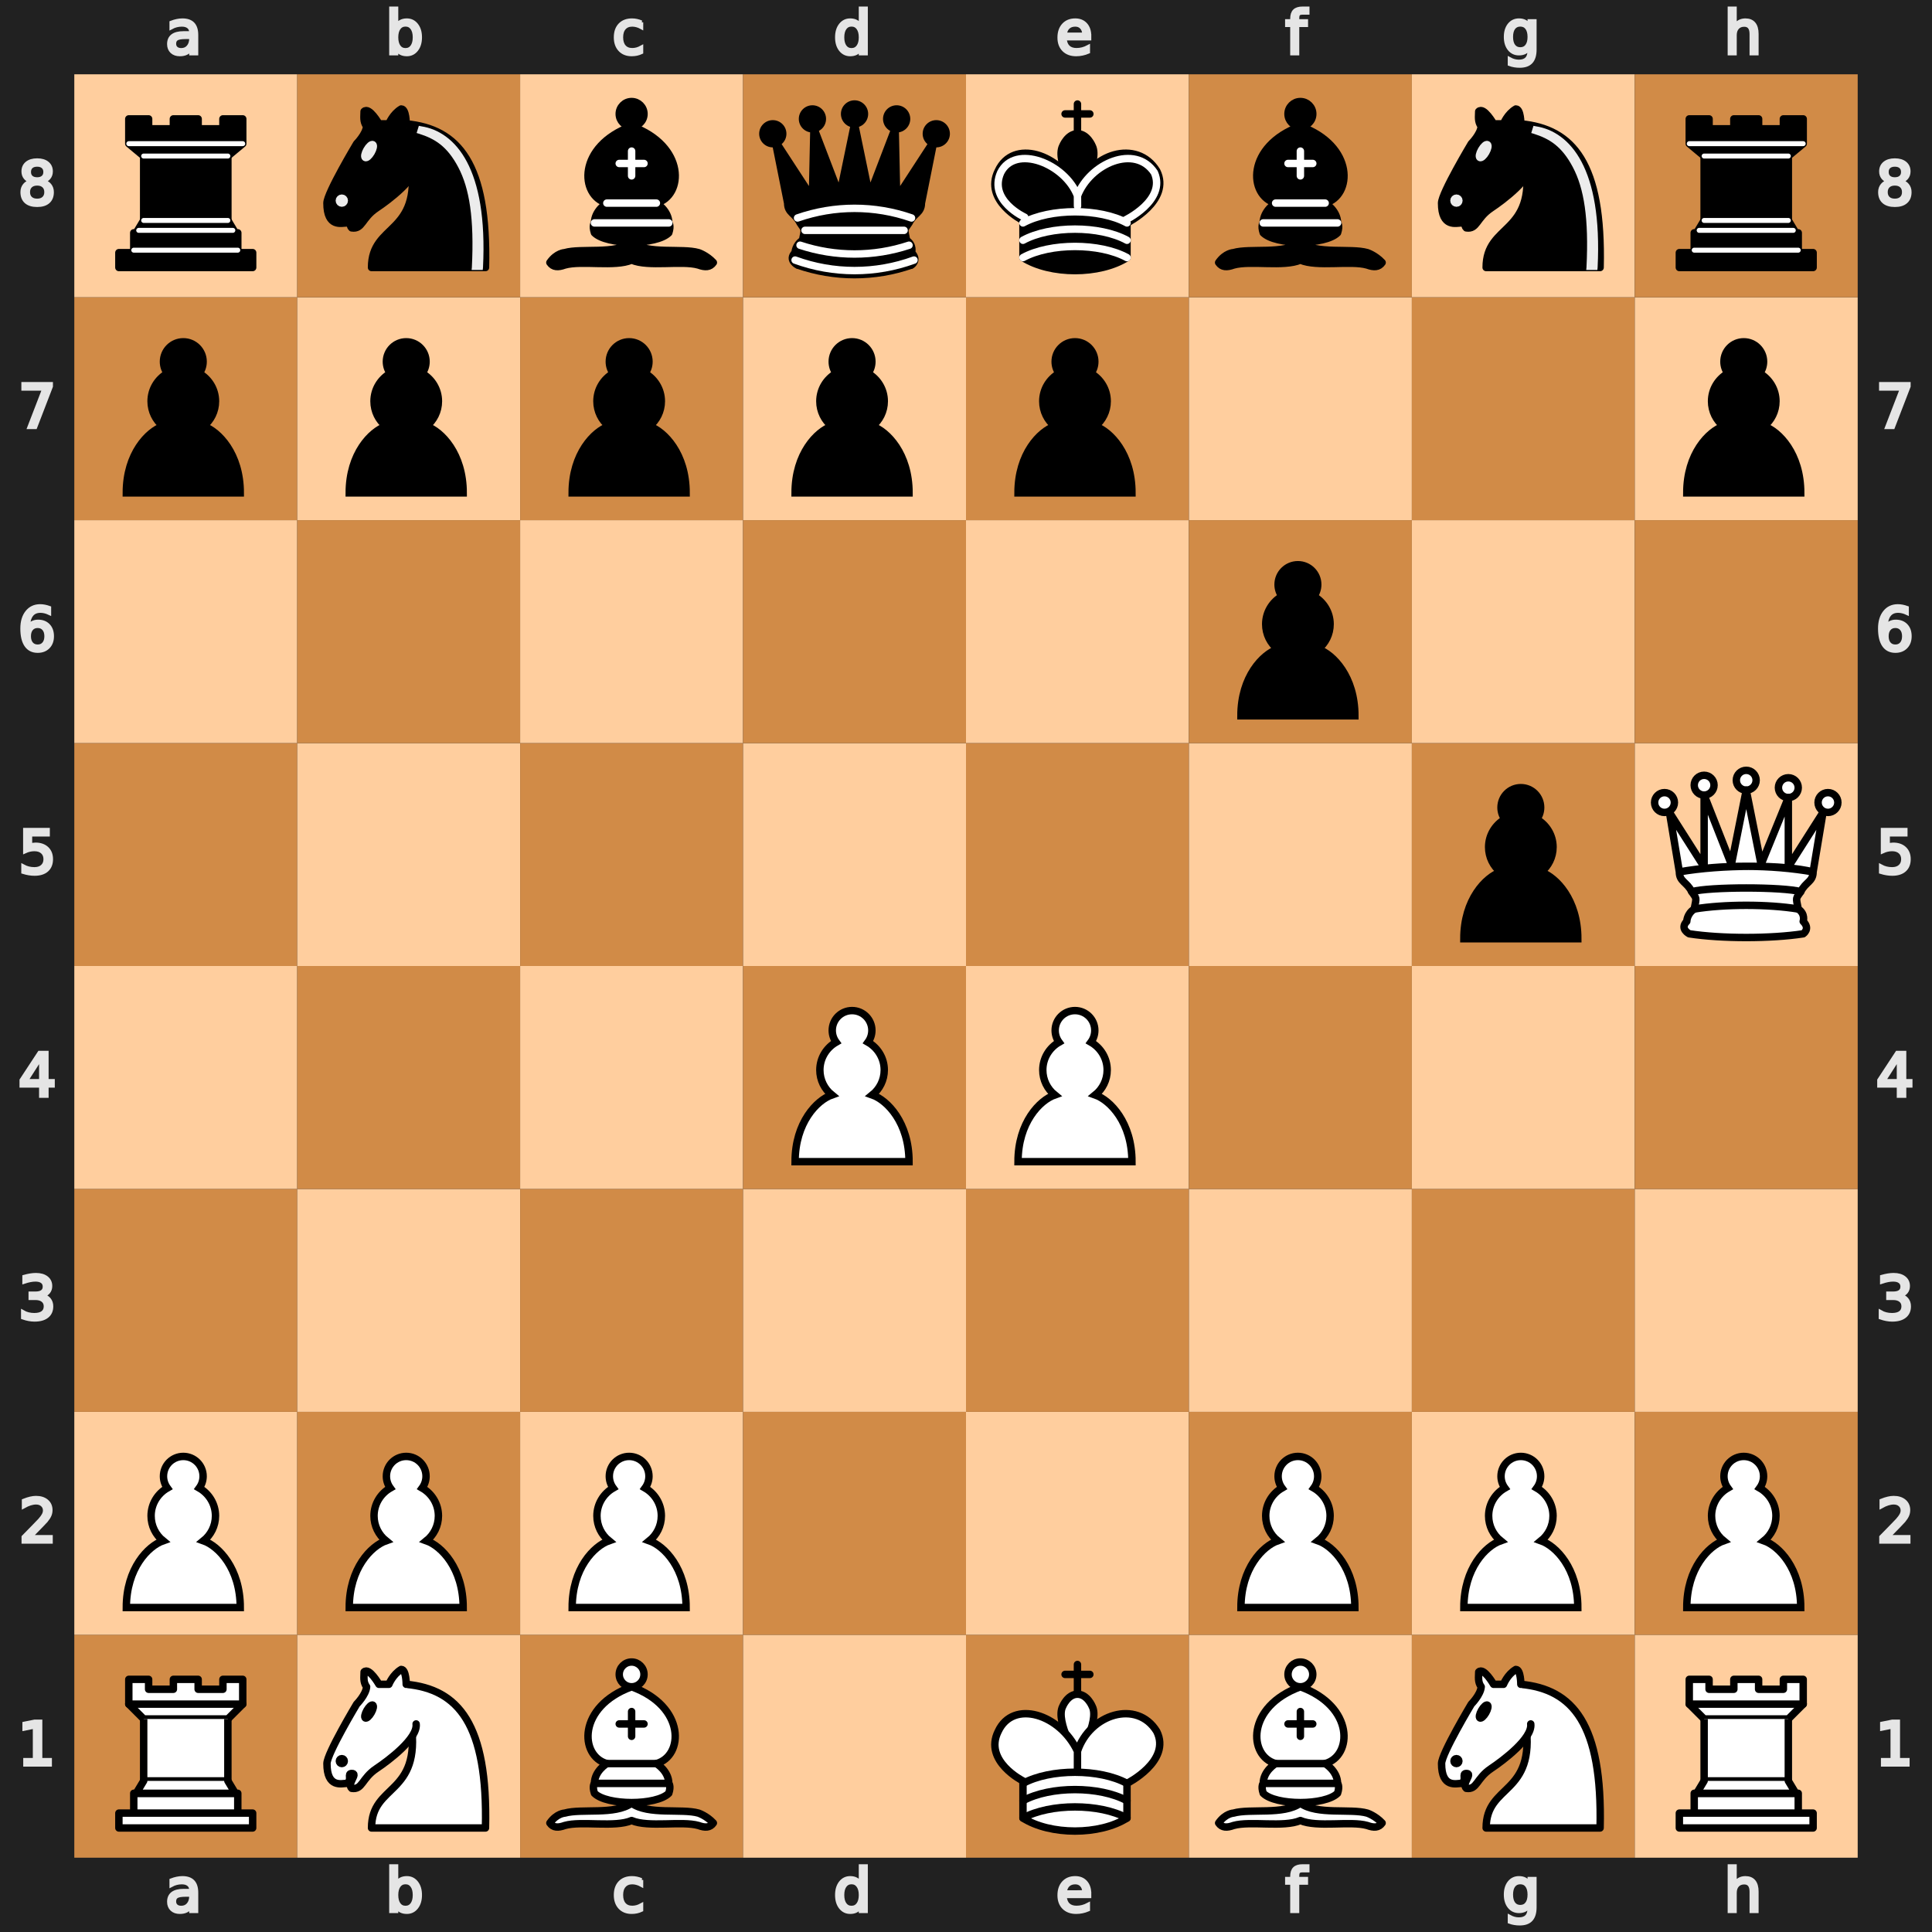
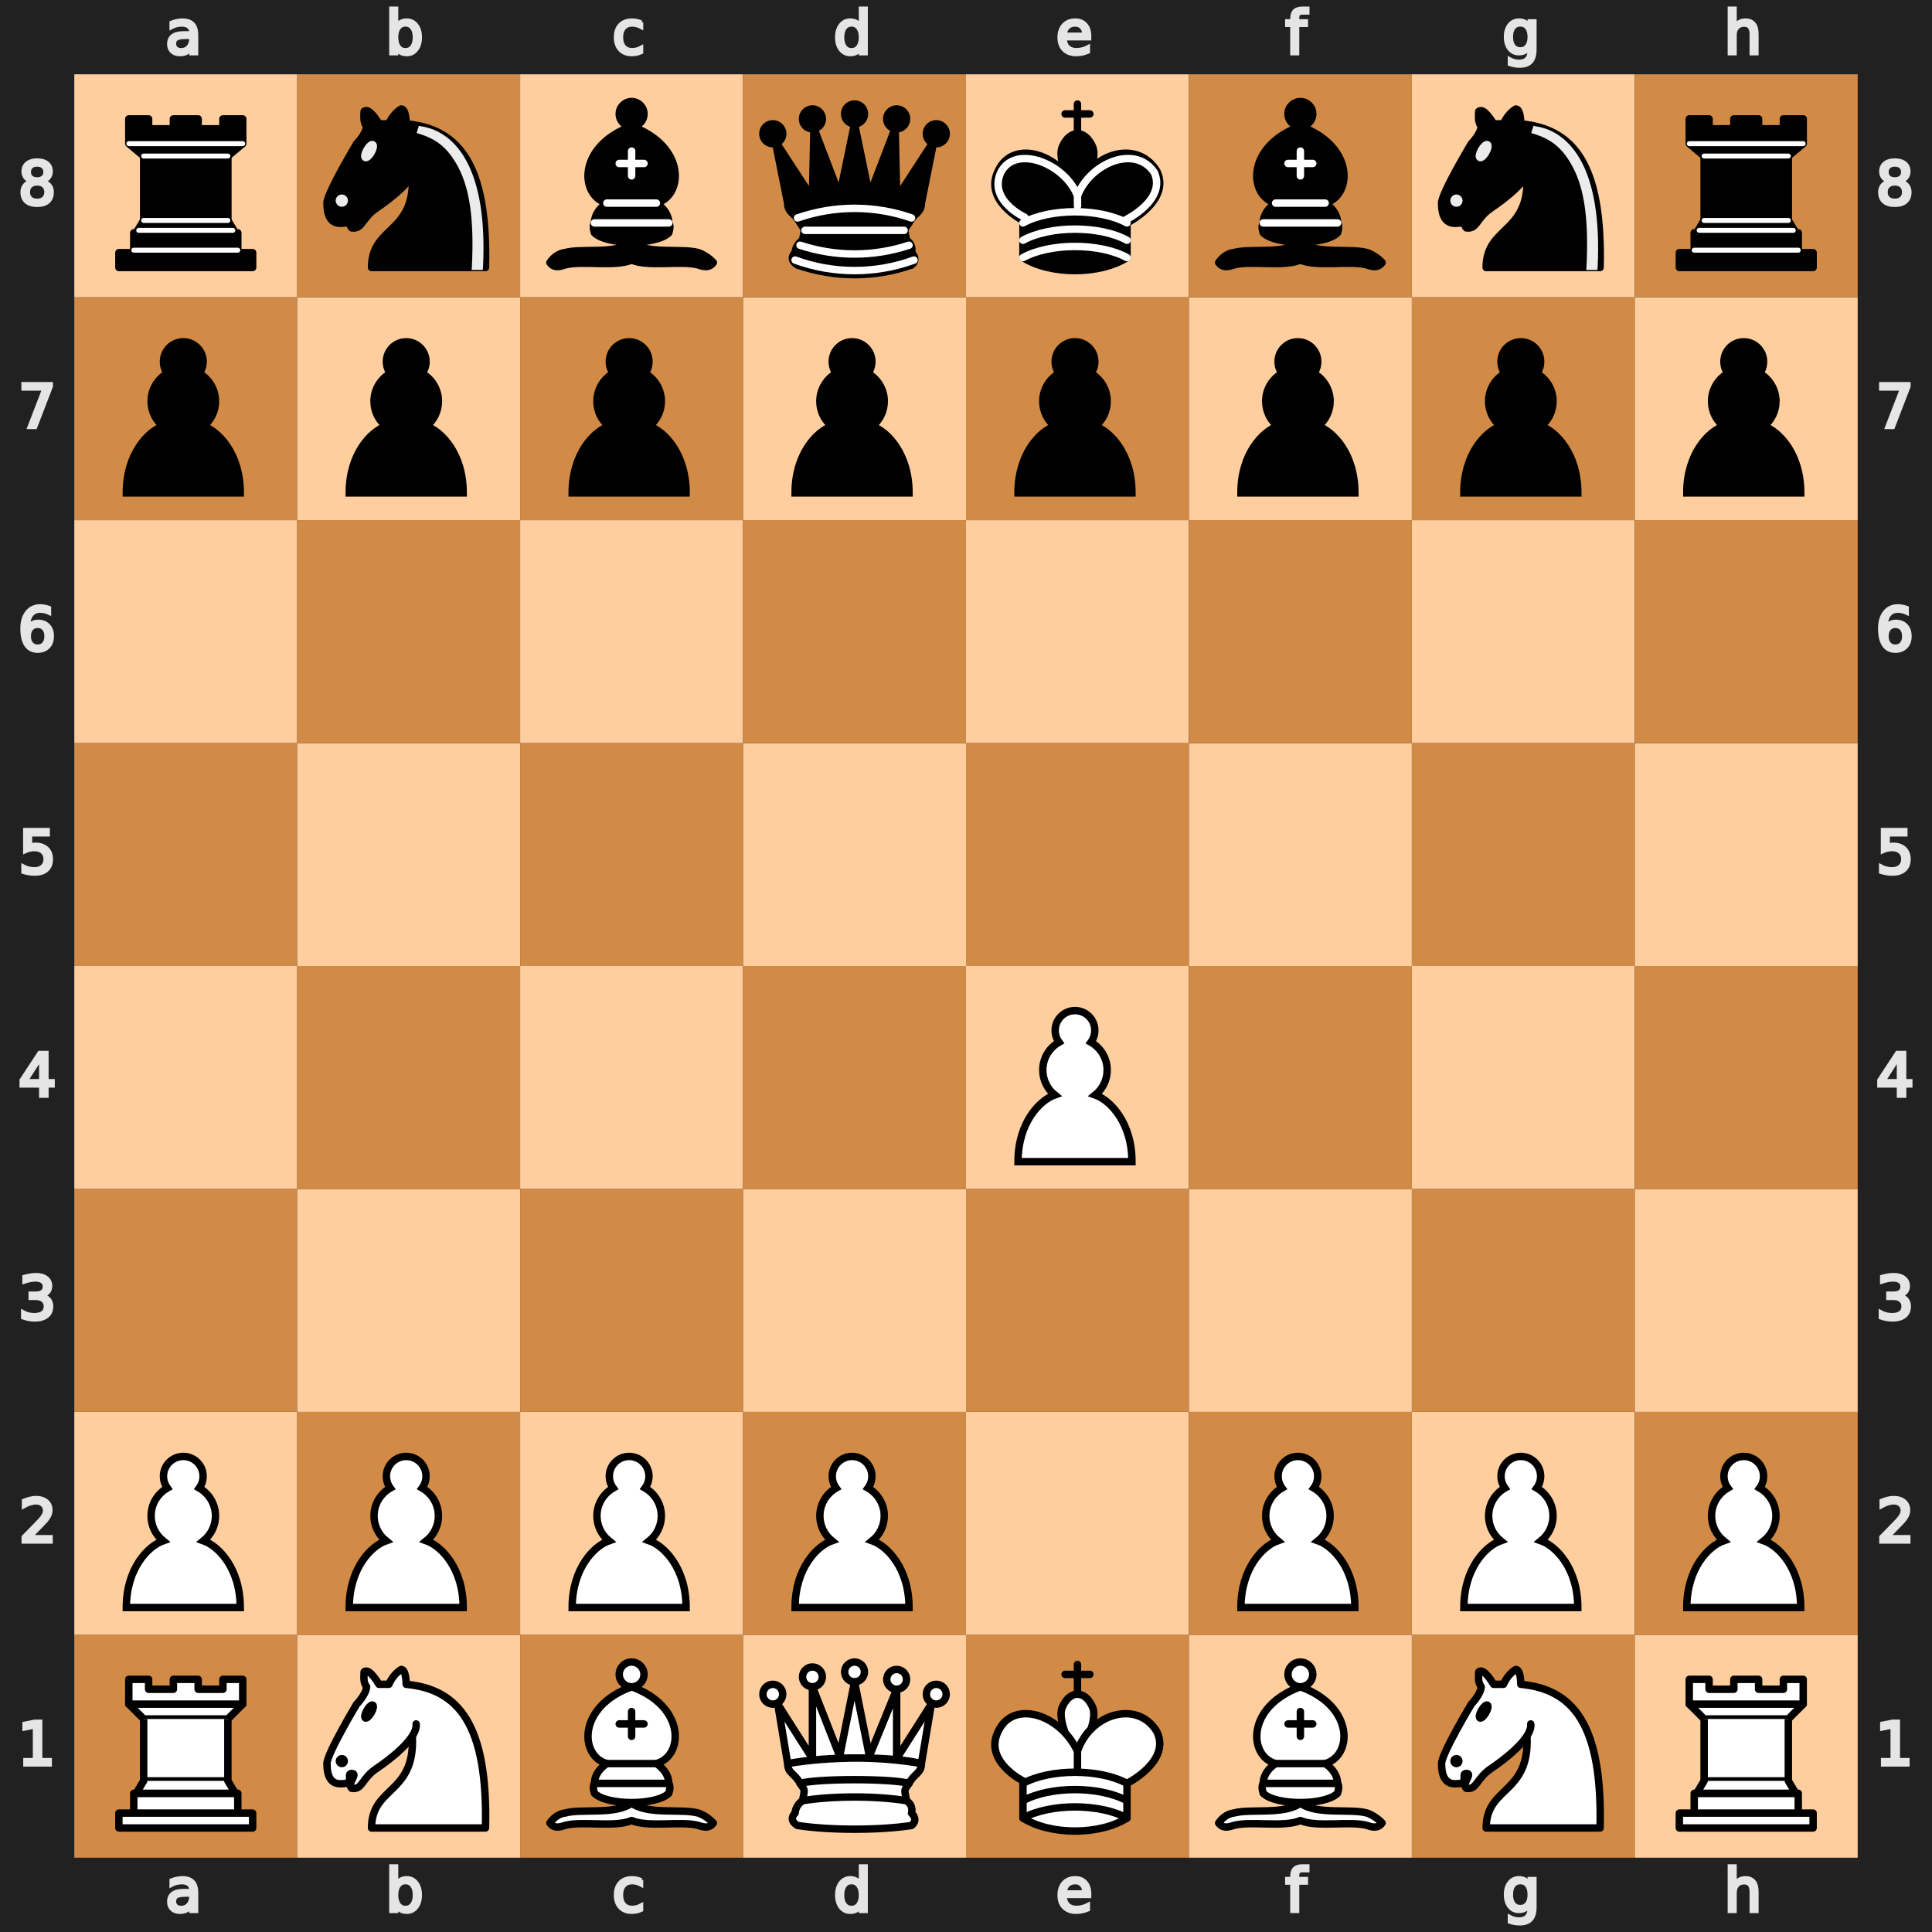
<svg xmlns="http://www.w3.org/2000/svg" xmlns:xlink="http://www.w3.org/1999/xlink" version="1.1" viewBox="0 0 390 390">
  <defs>
    <g class="white pawn" id="white-pawn">
      <path d="M22 9c-2.21 0-4 1.79-4 4 0 .89.29 1.71.78 2.38-1.95 1.12-3.28 3.21-3.28 5.62 0 2.03.94 3.84 2.41 5.03-3 1.06-7.41 5.55-7.41 13.47h23c0-7.92-4.41-12.41-7.41-13.47 1.47-1.19 2.41-3 2.41-5.03 0-2.41-1.33-4.5-3.28-5.62.49-.67.78-1.49.78-2.38 0-2.21-1.79-4-4-4z" fill="#fff" stroke="#000" stroke-linecap="round" stroke-width="1.5" />
    </g>
    <g class="white knight" fill="none" fill-rule="evenodd" id="white-knight" stroke="#000" stroke-linecap="round" stroke-linejoin="round" stroke-width="1.5">
      <path d="M 22,10 C 32.5,11 38.5,18 38,39 L 15,39 C 15,30 25,32.5 23,18" style="fill:#ffffff; stroke:#000000;" />
      <path d="M 24,18 C 24.38,20.91 18.45,25.37 16,27 C 13,29 13.18,31.34 11,31 C 9.958,30.06 12.41,27.96 11,28 C 10,28 11.19,29.23 10,30 C 9,30 5.997,31 6,26 C 6,24 12,14 12,14 C 12,14 13.89,12.1 14,10.5 C 13.27,9.506 13.5,8.5 13.5,7.5 C 14.5,6.5 16.5,10 16.5,10 L 18.5,10 C 18.5,10 19.28,8.008 21,7 C 22,7 22,10 22,10" style="fill:#ffffff; stroke:#000000;" />
      <path d="M 9.5 25.5 A 0.5 0.5 0 1 1 8.5,25.5 A 0.5 0.5 0 1 1 9.5 25.5 z" style="fill:#000000; stroke:#000000;" />
      <path d="M 15 15.5 A 0.5 1.5 0 1 1 14,15.5 A 0.5 1.5 0 1 1 15 15.5 z" style="fill:#000000; stroke:#000000;" transform="matrix(0.866,0.5,-0.5,0.866,9.693,-5.173)" />
    </g>
    <g class="white bishop" fill="none" fill-rule="evenodd" id="white-bishop" stroke="#000" stroke-linecap="round" stroke-linejoin="round" stroke-width="1.5">
      <g fill="#fff" stroke-linecap="butt">
        <path d="M9 36c3.39-.97 10.11.43 13.5-2 3.39 2.43 10.11 1.03 13.5 2 0 0 1.65.54 3 2-.68.97-1.65.99-3 .5-3.39-.97-10.11.46-13.5-1-3.39 1.46-10.11.03-13.5 1-1.354.49-2.323.47-3-.5 1.354-1.94 3-2 3-2zM15 32c2.5 2.5 12.5 2.5 15 0 .5-1.5 0-2 0-2 0-2.5-2.5-4-2.5-4 5.5-1.5 6-11.5-5-15.5-11 4-10.5 14-5 15.5 0 0-2.5 1.5-2.5 4 0 0-.5.5 0 2zM25 8a2.5 2.5 0 1 1-5 0 2.5 2.5 0 1 1 5 0z" />
      </g>
      <path d="M17.5 26h10M15 30h15m-7.5-14.5v5M20 18h5" stroke-linejoin="miter" />
    </g>
    <g class="white rook" fill="#fff" fill-rule="evenodd" id="white-rook" stroke="#000" stroke-linecap="round" stroke-linejoin="round" stroke-width="1.5">
      <path d="M9 39h27v-3H9v3zM12 36v-4h21v4H12zM11 14V9h4v2h5V9h5v2h5V9h4v5" stroke-linecap="butt" />
      <path d="M34 14l-3 3H14l-3-3" />
      <path d="M31 17v12.5H14V17" stroke-linecap="butt" stroke-linejoin="miter" />
      <path d="M31 29.5l1.5 2.5h-20l1.5-2.5" />
      <path d="M11 14h23" fill="none" stroke-linejoin="miter" />
    </g>
    <g class="white queen" fill="#fff" fill-rule="evenodd" id="white-queen" stroke="#000" stroke-linecap="round" stroke-linejoin="round" stroke-width="1.5">
      <path d="M8 12a2 2 0 1 1-4 0 2 2 0 1 1 4 0zM24.5 7.5a2 2 0 1 1-4 0 2 2 0 1 1 4 0zM41 12a2 2 0 1 1-4 0 2 2 0 1 1 4 0zM16 8.5a2 2 0 1 1-4 0 2 2 0 1 1 4 0zM33 9a2 2 0 1 1-4 0 2 2 0 1 1 4 0z" />
      <path d="M9 26c8.5-1.5 21-1.5 27 0l2-12-7 11V11l-5.5 13.5-3-15-3 15-5.5-14V25L7 14l2 12zM9 26c0 2 1.5 2 2.5 4 1 1.5 1 1 .5 3.5-1.5 1-1.5 2.5-1.5 2.5-1.5 1.5.5 2.5.5 2.5 6.5 1 16.5 1 23 0 0 0 1.5-1 0-2.5 0 0 .5-1.5-1-2.5-.5-2.5-.5-2 .5-3.5 1-2 2.5-2 2.5-4-8.5-1.5-18.5-1.5-27 0z" stroke-linecap="butt" />
      <path d="M11.5 30c3.5-1 18.5-1 22 0M12 33.5c6-1 15-1 21 0" fill="none" />
    </g>
    <g class="white king" fill="none" fill-rule="evenodd" id="white-king" stroke="#000" stroke-linecap="round" stroke-linejoin="round" stroke-width="1.5">
      <path d="M22.5 11.63V6M20 8h5" stroke-linejoin="miter" />
      <path d="M22.5 25s4.5-7.5 3-10.5c0 0-1-2.5-3-2.5s-3 2.5-3 2.5c-1.5 3 3 10.5 3 10.5" fill="#fff" stroke-linecap="butt" stroke-linejoin="miter" />
      <path d="M11.5 37c5.5 3.5 15.5 3.5 21 0v-7s9-4.5 6-10.5c-4-6.5-13.5-3.5-16 4V27v-3.5c-3.5-7.5-13-10.5-16-4-3 6 5 10 5 10V37z" fill="#fff" />
      <path d="M11.5 30c5.5-3 15.5-3 21 0m-21 3.5c5.5-3 15.5-3 21 0m-21 3.5c5.5-3 15.5-3 21 0" />
    </g>
    <g class="black pawn" id="black-pawn">
      <path d="M22 9c-2.21 0-4 1.79-4 4 0 .89.29 1.71.78 2.38-1.95 1.12-3.28 3.21-3.28 5.62 0 2.03.94 3.84 2.41 5.03-3 1.06-7.41 5.55-7.41 13.47h23c0-7.92-4.41-12.41-7.41-13.47 1.47-1.19 2.41-3 2.41-5.03 0-2.41-1.33-4.5-3.28-5.62.49-.67.78-1.49.78-2.38 0-2.21-1.79-4-4-4z" stroke="#000" stroke-linecap="round" stroke-width="1.5" />
    </g>
    <g class="black knight" fill="none" fill-rule="evenodd" id="black-knight" stroke="#000" stroke-linecap="round" stroke-linejoin="round" stroke-width="1.5">
      <path d="M 22,10 C 32.5,11 38.5,18 38,39 L 15,39 C 15,30 25,32.5 23,18" style="fill:#000000; stroke:#000000;" />
      <path d="M 24,18 C 24.38,20.91 18.45,25.37 16,27 C 13,29 13.18,31.34 11,31 C 9.958,30.06 12.41,27.96 11,28 C 10,28 11.19,29.23 10,30 C 9,30 5.997,31 6,26 C 6,24 12,14 12,14 C 12,14 13.89,12.1 14,10.5 C 13.27,9.506 13.5,8.5 13.5,7.5 C 14.5,6.5 16.5,10 16.5,10 L 18.5,10 C 18.5,10 19.28,8.008 21,7 C 22,7 22,10 22,10" style="fill:#000000; stroke:#000000;" />
      <path d="M 9.5 25.5 A 0.5 0.5 0 1 1 8.5,25.5 A 0.5 0.5 0 1 1 9.5 25.5 z" style="fill:#ececec; stroke:#ececec;" />
      <path d="M 15 15.5 A 0.5 1.5 0 1 1 14,15.5 A 0.5 1.5 0 1 1 15 15.5 z" style="fill:#ececec; stroke:#ececec;" transform="matrix(0.866,0.5,-0.5,0.866,9.693,-5.173)" />
      <path d="M 24.55,10.4 L 24.1,11.85 L 24.6,12 C 27.75,13 30.25,14.49 32.5,18.75 C 34.75,23.01 35.75,29.06 35.25,39 L 35.2,39.5 L 37.45,39.5 L 37.5,39 C 38,28.94 36.62,22.15 34.25,17.66 C 31.88,13.17 28.46,11.02 25.06,10.5 L 24.55,10.4 z " style="fill:#ececec; stroke:none;" />
    </g>
    <g class="black bishop" fill="none" fill-rule="evenodd" id="black-bishop" stroke="#000" stroke-linecap="round" stroke-linejoin="round" stroke-width="1.5">
      <path d="M9 36c3.39-.97 10.11.43 13.5-2 3.39 2.43 10.11 1.03 13.5 2 0 0 1.65.54 3 2-.68.97-1.65.99-3 .5-3.39-.97-10.11.46-13.5-1-3.39 1.46-10.11.03-13.5 1-1.354.49-2.323.47-3-.5 1.354-1.94 3-2 3-2zm6-4c2.5 2.5 12.5 2.5 15 0 .5-1.5 0-2 0-2 0-2.5-2.5-4-2.5-4 5.5-1.5 6-11.5-5-15.5-11 4-10.5 14-5 15.5 0 0-2.5 1.5-2.5 4 0 0-.5.5 0 2zM25 8a2.5 2.5 0 1 1-5 0 2.5 2.5 0 1 1 5 0z" fill="#000" stroke-linecap="butt" />
      <path d="M17.5 26h10M15 30h15m-7.5-14.5v5M20 18h5" stroke="#fff" stroke-linejoin="miter" />
    </g>
    <g class="black rook" fill="#000" fill-rule="evenodd" id="black-rook" stroke="#000" stroke-linecap="round" stroke-linejoin="round" stroke-width="1.5">
      <path d="M9 39h27v-3H9v3zM12.5 32l1.5-2.5h17l1.5 2.5h-20zM12 36v-4h21v4H12z" stroke-linecap="butt" />
      <path d="M14 29.5v-13h17v13H14z" stroke-linecap="butt" stroke-linejoin="miter" />
      <path d="M14 16.5L11 14h23l-3 2.5H14zM11 14V9h4v2h5V9h5v2h5V9h4v5H11z" stroke-linecap="butt" />
      <path d="M12 35.5h21M13 31.5h19M14 29.5h17M14 16.5h17M11 14h23" fill="none" stroke="#fff" stroke-linejoin="miter" stroke-width="1" />
    </g>
    <g class="black queen" fill="#000" fill-rule="evenodd" id="black-queen" stroke="#000" stroke-linecap="round" stroke-linejoin="round" stroke-width="1.5">
      <g fill="#000" stroke="none">
        <circle cx="6" cy="12" r="2.75" />
        <circle cx="14" cy="9" r="2.75" />
        <circle cx="22.5" cy="8" r="2.75" />
        <circle cx="31" cy="9" r="2.75" />
        <circle cx="39" cy="12" r="2.75" />
      </g>
      <path d="M9 26c8.5-1.5 21-1.5 27 0l2.5-12.5L31 25l-.3-14.1-5.2 13.6-3-14.5-3 14.5-5.2-13.6L14 25 6.5 13.5 9 26zM9 26c0 2 1.5 2 2.5 4 1 1.5 1 1 .5 3.5-1.5 1-1.5 2.5-1.5 2.5-1.5 1.5.5 2.5.5 2.5 6.5 1 16.5 1 23 0 0 0 1.5-1 0-2.5 0 0 .5-1.5-1-2.5-.5-2.5-.5-2 .5-3.5 1-2 2.5-2 2.5-4-8.5-1.5-18.5-1.5-27 0z" stroke-linecap="butt" />
      <path d="M11 38.5a35 35 1 0 0 23 0" fill="none" stroke-linecap="butt" />
      <path d="M11 29a35 35 1 0 1 23 0M12.5 31.5h20M11.5 34.5a35 35 1 0 0 22 0M10.5 37.5a35 35 1 0 0 24 0" fill="none" stroke="#fff" />
    </g>
    <g class="black king" fill="none" fill-rule="evenodd" id="black-king" stroke="#000" stroke-linecap="round" stroke-linejoin="round" stroke-width="1.5">
      <path d="M22.5 11.63V6" stroke-linejoin="miter" />
      <path d="M22.5 25s4.5-7.5 3-10.5c0 0-1-2.5-3-2.5s-3 2.5-3 2.5c-1.5 3 3 10.5 3 10.5" fill="#000" stroke-linecap="butt" stroke-linejoin="miter" />
      <path d="M11.5 37c5.5 3.5 15.5 3.5 21 0v-7s9-4.5 6-10.5c-4-6.5-13.5-3.5-16 4V27v-3.5c-3.5-7.5-13-10.5-16-4-3 6 5 10 5 10V37z" fill="#000" />
      <path d="M20 8h5" stroke-linejoin="miter" />
      <path d="M32 29.5s8.5-4 6.03-9.65C34.15 14 25 18 22.5 24.5l.01 2.1-.01-2.1C20 18 9.906 14 6.997 19.85c-2.497 5.65 4.853 9 4.853 9M11.5 30c5.5-3 15.5-3 21 0m-21 3.5c5.5-3 15.5-3 21 0m-21 3.5c5.5-3 15.5-3 21 0" stroke="#fff" />
    </g>
  </defs>
  <rect fill="#212121" height="390" width="390" x="0" y="0" />
  <rect class="square dark a1" fill="#d18b47" height="45" stroke="none" width="45" x="15" y="330" />
  <use transform="translate(15, 330)" xlink:href="#white-rook" />
  <rect class="square light b1" fill="#ffce9e" height="45" stroke="none" width="45" x="60" y="330" />
  <use transform="translate(60, 330)" xlink:href="#white-knight" />
  <rect class="square dark c1" fill="#d18b47" height="45" stroke="none" width="45" x="105" y="330" />
  <use transform="translate(105, 330)" xlink:href="#white-bishop" />
  <rect class="square light d1" fill="#ffce9e" height="45" stroke="none" width="45" x="150" y="330" />
+   <use transform="translate(150, 330)" xlink:href="#white-queen" />
  <rect class="square dark e1" fill="#d18b47" height="45" stroke="none" width="45" x="195" y="330" />
  <use transform="translate(195, 330)" xlink:href="#white-king" />
  <rect class="square light f1" fill="#ffce9e" height="45" stroke="none" width="45" x="240" y="330" />
  <use transform="translate(240, 330)" xlink:href="#white-bishop" />
  <rect class="square dark g1" fill="#d18b47" height="45" stroke="none" width="45" x="285" y="330" />
  <use transform="translate(285, 330)" xlink:href="#white-knight" />
  <rect class="square light h1" fill="#ffce9e" height="45" stroke="none" width="45" x="330" y="330" />
  <use transform="translate(330, 330)" xlink:href="#white-rook" />
  <rect class="square light a2" fill="#ffce9e" height="45" stroke="none" width="45" x="15" y="285" />
  <use transform="translate(15, 285)" xlink:href="#white-pawn" />
  <rect class="square dark b2" fill="#d18b47" height="45" stroke="none" width="45" x="60" y="285" />
  <use transform="translate(60, 285)" xlink:href="#white-pawn" />
  <rect class="square light c2" fill="#ffce9e" height="45" stroke="none" width="45" x="105" y="285" />
  <use transform="translate(105, 285)" xlink:href="#white-pawn" />
  <rect class="square dark d2" fill="#d18b47" height="45" stroke="none" width="45" x="150" y="285" />
+   <use transform="translate(150, 285)" xlink:href="#white-pawn" />
  <rect class="square light e2" fill="#ffce9e" height="45" stroke="none" width="45" x="195" y="285" />
  <rect class="square dark f2" fill="#d18b47" height="45" stroke="none" width="45" x="240" y="285" />
  <use transform="translate(240, 285)" xlink:href="#white-pawn" />
  <rect class="square light g2" fill="#ffce9e" height="45" stroke="none" width="45" x="285" y="285" />
  <use transform="translate(285, 285)" xlink:href="#white-pawn" />
  <rect class="square dark h2" fill="#d18b47" height="45" stroke="none" width="45" x="330" y="285" />
  <use transform="translate(330, 285)" xlink:href="#white-pawn" />
  <rect class="square dark a3" fill="#d18b47" height="45" stroke="none" width="45" x="15" y="240" />
  <rect class="square light b3" fill="#ffce9e" height="45" stroke="none" width="45" x="60" y="240" />
  <rect class="square dark c3" fill="#d18b47" height="45" stroke="none" width="45" x="105" y="240" />
  <rect class="square light d3" fill="#ffce9e" height="45" stroke="none" width="45" x="150" y="240" />
  <rect class="square dark e3" fill="#d18b47" height="45" stroke="none" width="45" x="195" y="240" />
  <rect class="square light f3" fill="#ffce9e" height="45" stroke="none" width="45" x="240" y="240" />
  <rect class="square dark g3" fill="#d18b47" height="45" stroke="none" width="45" x="285" y="240" />
  <rect class="square light h3" fill="#ffce9e" height="45" stroke="none" width="45" x="330" y="240" />
  <rect class="square light a4" fill="#ffce9e" height="45" stroke="none" width="45" x="15" y="195" />
  <rect class="square dark b4" fill="#d18b47" height="45" stroke="none" width="45" x="60" y="195" />
  <rect class="square light c4" fill="#ffce9e" height="45" stroke="none" width="45" x="105" y="195" />
  <rect class="square dark d4" fill="#d18b47" height="45" stroke="none" width="45" x="150" y="195" />
-   <use transform="translate(150, 195)" xlink:href="#white-pawn" />
  <rect class="square light e4" fill="#ffce9e" height="45" stroke="none" width="45" x="195" y="195" />
  <use transform="translate(195, 195)" xlink:href="#white-pawn" />
  <rect class="square dark f4" fill="#d18b47" height="45" stroke="none" width="45" x="240" y="195" />
  <rect class="square light g4" fill="#ffce9e" height="45" stroke="none" width="45" x="285" y="195" />
  <rect class="square dark h4" fill="#d18b47" height="45" stroke="none" width="45" x="330" y="195" />
  <rect class="square dark a5" fill="#d18b47" height="45" stroke="none" width="45" x="15" y="150" />
  <rect class="square light b5" fill="#ffce9e" height="45" stroke="none" width="45" x="60" y="150" />
  <rect class="square dark c5" fill="#d18b47" height="45" stroke="none" width="45" x="105" y="150" />
  <rect class="square light d5" fill="#ffce9e" height="45" stroke="none" width="45" x="150" y="150" />
  <rect class="square dark e5" fill="#d18b47" height="45" stroke="none" width="45" x="195" y="150" />
  <rect class="square light f5" fill="#ffce9e" height="45" stroke="none" width="45" x="240" y="150" />
  <rect class="square dark g5" fill="#d18b47" height="45" stroke="none" width="45" x="285" y="150" />
-   <use transform="translate(285, 150)" xlink:href="#black-pawn" />
  <rect class="square light h5" fill="#ffce9e" height="45" stroke="none" width="45" x="330" y="150" />
-   <use transform="translate(330, 150)" xlink:href="#white-queen" />
  <rect class="square light a6" fill="#ffce9e" height="45" stroke="none" width="45" x="15" y="105" />
  <rect class="square dark b6" fill="#d18b47" height="45" stroke="none" width="45" x="60" y="105" />
  <rect class="square light c6" fill="#ffce9e" height="45" stroke="none" width="45" x="105" y="105" />
  <rect class="square dark d6" fill="#d18b47" height="45" stroke="none" width="45" x="150" y="105" />
  <rect class="square light e6" fill="#ffce9e" height="45" stroke="none" width="45" x="195" y="105" />
  <rect class="square dark f6" fill="#d18b47" height="45" stroke="none" width="45" x="240" y="105" />
-   <use transform="translate(240, 105)" xlink:href="#black-pawn" />
  <rect class="square light g6" fill="#ffce9e" height="45" stroke="none" width="45" x="285" y="105" />
  <rect class="square dark h6" fill="#d18b47" height="45" stroke="none" width="45" x="330" y="105" />
  <rect class="square dark a7" fill="#d18b47" height="45" stroke="none" width="45" x="15" y="60" />
  <use transform="translate(15, 60)" xlink:href="#black-pawn" />
  <rect class="square light b7" fill="#ffce9e" height="45" stroke="none" width="45" x="60" y="60" />
  <use transform="translate(60, 60)" xlink:href="#black-pawn" />
  <rect class="square dark c7" fill="#d18b47" height="45" stroke="none" width="45" x="105" y="60" />
  <use transform="translate(105, 60)" xlink:href="#black-pawn" />
  <rect class="square light d7" fill="#ffce9e" height="45" stroke="none" width="45" x="150" y="60" />
  <use transform="translate(150, 60)" xlink:href="#black-pawn" />
  <rect class="square dark e7" fill="#d18b47" height="45" stroke="none" width="45" x="195" y="60" />
  <use transform="translate(195, 60)" xlink:href="#black-pawn" />
  <rect class="square light f7" fill="#ffce9e" height="45" stroke="none" width="45" x="240" y="60" />
+   <use transform="translate(240, 60)" xlink:href="#black-pawn" />
  <rect class="square dark g7" fill="#d18b47" height="45" stroke="none" width="45" x="285" y="60" />
+   <use transform="translate(285, 60)" xlink:href="#black-pawn" />
  <rect class="square light h7" fill="#ffce9e" height="45" stroke="none" width="45" x="330" y="60" />
  <use transform="translate(330, 60)" xlink:href="#black-pawn" />
  <rect class="square light a8" fill="#ffce9e" height="45" stroke="none" width="45" x="15" y="15" />
  <use transform="translate(15, 15)" xlink:href="#black-rook" />
  <rect class="square dark b8" fill="#d18b47" height="45" stroke="none" width="45" x="60" y="15" />
  <use transform="translate(60, 15)" xlink:href="#black-knight" />
  <rect class="square light c8" fill="#ffce9e" height="45" stroke="none" width="45" x="105" y="15" />
  <use transform="translate(105, 15)" xlink:href="#black-bishop" />
  <rect class="square dark d8" fill="#d18b47" height="45" stroke="none" width="45" x="150" y="15" />
  <use transform="translate(150, 15)" xlink:href="#black-queen" />
  <rect class="square light e8" fill="#ffce9e" height="45" stroke="none" width="45" x="195" y="15" />
  <use transform="translate(195, 15)" xlink:href="#black-king" />
  <rect class="square dark f8" fill="#d18b47" height="45" stroke="none" width="45" x="240" y="15" />
  <use transform="translate(240, 15)" xlink:href="#black-bishop" />
  <rect class="square light g8" fill="#ffce9e" height="45" stroke="none" width="45" x="285" y="15" />
  <use transform="translate(285, 15)" xlink:href="#black-knight" />
  <rect class="square dark h8" fill="#d18b47" height="45" stroke="none" width="45" x="330" y="15" />
  <use transform="translate(330, 15)" xlink:href="#black-rook" />
  <g fill="#e5e5e5" stroke="#e5e5e5" transform="translate(20, 0) scale(0.75, 0.75)">
    <path d="M23.328 10.016q-1.742 0-2.414.398-.672.398-.672 1.36 0 .765.5 1.218.508.445 1.375.445 1.196 0 1.914-.843.727-.852.727-2.258v-.32zm2.867-.594v4.992h-1.437v-1.328q-.492.797-1.227 1.18-.734.375-1.797.375-1.343 0-2.14-.75-.79-.758-.79-2.024 0-1.476.985-2.226.992-.75 2.953-.75h2.016V8.75q0-.992-.656-1.531-.649-.547-1.829-.547-.75 0-1.46.18-.711.18-1.368.539V6.062q.79-.304 1.532-.453.742-.156 1.445-.156 1.898 0 2.836.984.937.985.937 2.985z" />
  </g>
  <g fill="#e5e5e5" stroke="#e5e5e5" transform="translate(20, 375) scale(0.75, 0.75)">
    <path d="M23.328 10.016q-1.742 0-2.414.398-.672.398-.672 1.36 0 .765.5 1.218.508.445 1.375.445 1.196 0 1.914-.843.727-.852.727-2.258v-.32zm2.867-.594v4.992h-1.437v-1.328q-.492.797-1.227 1.18-.734.375-1.797.375-1.343 0-2.14-.75-.79-.758-.79-2.024 0-1.476.985-2.226.992-.75 2.953-.75h2.016V8.75q0-.992-.656-1.531-.649-.547-1.829-.547-.75 0-1.46.18-.711.18-1.368.539V6.062q.79-.304 1.532-.453.742-.156 1.445-.156 1.898 0 2.836.984.937.985.937 2.985z" />
  </g>
  <g fill="#e5e5e5" stroke="#e5e5e5" transform="translate(65, 0) scale(0.75, 0.75)">
    <path d="M24.922 10.047q0-1.586-.656-2.485-.649-.906-1.79-.906-1.14 0-1.796.906-.649.899-.649 2.485 0 1.586.649 2.492.656.898 1.797.898 1.14 0 1.789-.898.656-.906.656-2.492zm-4.89-3.055q.452-.781 1.14-1.156.695-.383 1.656-.383 1.594 0 2.586 1.266 1 1.265 1 3.328 0 2.062-1 3.328-.992 1.266-2.586 1.266-.96 0-1.656-.375-.688-.383-1.14-1.164v1.312h-1.446V2.258h1.445z" />
  </g>
  <g fill="#e5e5e5" stroke="#e5e5e5" transform="translate(65, 375) scale(0.75, 0.75)">
    <path d="M24.922 10.047q0-1.586-.656-2.485-.649-.906-1.79-.906-1.14 0-1.796.906-.649.899-.649 2.485 0 1.586.649 2.492.656.898 1.797.898 1.14 0 1.789-.898.656-.906.656-2.492zm-4.89-3.055q.452-.781 1.14-1.156.695-.383 1.656-.383 1.594 0 2.586 1.266 1 1.265 1 3.328 0 2.062-1 3.328-.992 1.266-2.586 1.266-.96 0-1.656-.375-.688-.383-1.14-1.164v1.312h-1.446V2.258h1.445z" />
  </g>
  <g fill="#e5e5e5" stroke="#e5e5e5" transform="translate(110, 0) scale(0.75, 0.75)">
    <path d="M25.96 6v1.344q-.608-.336-1.226-.5-.609-.172-1.234-.172-1.398 0-2.172.89-.773.883-.773 2.485 0 1.601.773 2.492.774.883 2.172.883.625 0 1.234-.164.618-.172 1.227-.508v1.328q-.602.281-1.25.422-.64.14-1.367.14-1.977 0-3.14-1.242-1.165-1.242-1.165-3.351 0-2.14 1.172-3.367 1.18-1.227 3.227-1.227.664 0 1.296.14.633.134 1.227.407z" />
  </g>
  <g fill="#e5e5e5" stroke="#e5e5e5" transform="translate(110, 375) scale(0.75, 0.75)">
    <path d="M25.96 6v1.344q-.608-.336-1.226-.5-.609-.172-1.234-.172-1.398 0-2.172.89-.773.883-.773 2.485 0 1.601.773 2.492.774.883 2.172.883.625 0 1.234-.164.618-.172 1.227-.508v1.328q-.602.281-1.25.422-.64.14-1.367.14-1.977 0-3.14-1.242-1.165-1.242-1.165-3.351 0-2.14 1.172-3.367 1.18-1.227 3.227-1.227.664 0 1.296.14.633.134 1.227.407z" />
  </g>
  <g fill="#e5e5e5" stroke="#e5e5e5" transform="translate(155, 0) scale(0.75, 0.75)">
    <path d="M24.973 6.992V2.258h1.437v12.156h-1.437v-1.312q-.453.78-1.149 1.164-.687.375-1.656.375-1.586 0-2.586-1.266-.992-1.266-.992-3.328 0-2.063.992-3.328 1-1.266 2.586-1.266.969 0 1.656.383.696.375 1.149 1.156zm-4.899 3.055q0 1.586.649 2.492.656.898 1.797.898 1.14 0 1.796-.898.657-.906.657-2.492 0-1.586-.657-2.485-.656-.906-1.796-.906-1.141 0-1.797.906-.649.899-.649 2.485z" />
  </g>
  <g fill="#e5e5e5" stroke="#e5e5e5" transform="translate(155, 375) scale(0.75, 0.75)">
    <path d="M24.973 6.992V2.258h1.437v12.156h-1.437v-1.312q-.453.78-1.149 1.164-.687.375-1.656.375-1.586 0-2.586-1.266-.992-1.266-.992-3.328 0-2.063.992-3.328 1-1.266 2.586-1.266.969 0 1.656.383.696.375 1.149 1.156zm-4.899 3.055q0 1.586.649 2.492.656.898 1.797.898 1.14 0 1.796-.898.657-.906.657-2.492 0-1.586-.657-2.485-.656-.906-1.796-.906-1.141 0-1.797.906-.649.899-.649 2.485z" />
  </g>
  <g fill="#e5e5e5" stroke="#e5e5e5" transform="translate(200, 0) scale(0.75, 0.75)">
    <path d="M26.555 9.68v.703h-6.61q.094 1.484.89 2.265.806.774 2.235.774.828 0 1.602-.203.781-.203 1.547-.61v1.36q-.774.328-1.586.5-.813.172-1.649.172-2.093 0-3.32-1.22-1.219-1.218-1.219-3.296 0-2.148 1.157-3.406 1.164-1.266 3.132-1.266 1.766 0 2.79 1.14 1.03 1.134 1.03 3.087zm-1.438-.422q-.015-1.18-.664-1.883-.64-.703-1.703-.703-1.203 0-1.93.68-.718.68-.828 1.914z" />
  </g>
  <g fill="#e5e5e5" stroke="#e5e5e5" transform="translate(200, 375) scale(0.75, 0.75)">
    <path d="M26.555 9.68v.703h-6.61q.094 1.484.89 2.265.806.774 2.235.774.828 0 1.602-.203.781-.203 1.547-.61v1.36q-.774.328-1.586.5-.813.172-1.649.172-2.093 0-3.32-1.22-1.219-1.218-1.219-3.296 0-2.148 1.157-3.406 1.164-1.266 3.132-1.266 1.766 0 2.79 1.14 1.03 1.134 1.03 3.087zm-1.438-.422q-.015-1.18-.664-1.883-.64-.703-1.703-.703-1.203 0-1.93.68-.718.68-.828 1.914z" />
  </g>
  <g fill="#e5e5e5" stroke="#e5e5e5" transform="translate(245, 0) scale(0.75, 0.75)">
    <path d="M25.285 2.258v1.195H23.91q-.773 0-1.078.313-.297.312-.297 1.125v.773h2.367v1.117h-2.367v7.633H21.09V6.781h-1.375V5.664h1.375v-.61q0-1.46.68-2.124.68-.672 2.156-.672z" />
  </g>
  <g fill="#e5e5e5" stroke="#e5e5e5" transform="translate(245, 375) scale(0.75, 0.75)">
    <path d="M25.285 2.258v1.195H23.91q-.773 0-1.078.313-.297.312-.297 1.125v.773h2.367v1.117h-2.367v7.633H21.09V6.781h-1.375V5.664h1.375v-.61q0-1.46.68-2.124.68-.672 2.156-.672z" />
  </g>
  <g fill="#e5e5e5" stroke="#e5e5e5" transform="translate(290, 0) scale(0.75, 0.75)">
    <path d="M24.973 9.937q0-1.562-.649-2.421-.64-.86-1.804-.86-1.157 0-1.805.86-.64.859-.64 2.421 0 1.555.64 2.415.648.859 1.805.859 1.164 0 1.804-.86.649-.859.649-2.414zm1.437 3.391q0 2.234-.992 3.32-.992 1.094-3.04 1.094-.757 0-1.429-.117-.672-.11-1.304-.344v-1.398q.632.344 1.25.508.617.164 1.257.164 1.414 0 2.118-.743.703-.734.703-2.226v-.711q-.446.773-1.141 1.156-.695.383-1.664.383-1.61 0-2.594-1.227-.984-1.226-.984-3.25 0-2.03.984-3.257.985-1.227 2.594-1.227.969 0 1.664.383t1.14 1.156V5.664h1.438z" />
  </g>
  <g fill="#e5e5e5" stroke="#e5e5e5" transform="translate(290, 375) scale(0.75, 0.75)">
    <path d="M24.973 9.937q0-1.562-.649-2.421-.64-.86-1.804-.86-1.157 0-1.805.86-.64.859-.64 2.421 0 1.555.64 2.415.648.859 1.805.859 1.164 0 1.804-.86.649-.859.649-2.414zm1.437 3.391q0 2.234-.992 3.32-.992 1.094-3.04 1.094-.757 0-1.429-.117-.672-.11-1.304-.344v-1.398q.632.344 1.25.508.617.164 1.257.164 1.414 0 2.118-.743.703-.734.703-2.226v-.711q-.446.773-1.141 1.156-.695.383-1.664.383-1.61 0-2.594-1.227-.984-1.226-.984-3.25 0-2.03.984-3.257.985-1.227 2.594-1.227.969 0 1.664.383t1.14 1.156V5.664h1.438z" />
  </g>
  <g fill="#e5e5e5" stroke="#e5e5e5" transform="translate(335, 0) scale(0.75, 0.75)">
    <path d="M26.164 9.133v5.281h-1.437V9.18q0-1.243-.485-1.86-.484-.617-1.453-.617-1.164 0-1.836.742-.672.742-.672 2.024v4.945h-1.445V2.258h1.445v4.765q.516-.789 1.211-1.18.703-.39 1.617-.39 1.508 0 2.282.938.773.93.773 2.742z" />
  </g>
  <g fill="#e5e5e5" stroke="#e5e5e5" transform="translate(335, 375) scale(0.75, 0.75)">
    <path d="M26.164 9.133v5.281h-1.437V9.18q0-1.243-.485-1.86-.484-.617-1.453-.617-1.164 0-1.836.742-.672.742-.672 2.024v4.945h-1.445V2.258h1.445v4.765q.516-.789 1.211-1.18.703-.39 1.617-.39 1.508 0 2.282.938.773.93.773 2.742z" />
  </g>
  <g fill="#e5e5e5" stroke="#e5e5e5" transform="translate(0, 335) scale(0.75, 0.75)">
    <path d="M6.754 26.996h2.578v-8.898l-2.805.562v-1.437l2.79-.563h1.578v10.336h2.578v1.328h-6.72z" />
  </g>
  <g fill="#e5e5e5" stroke="#e5e5e5" transform="translate(375, 335) scale(0.75, 0.75)">
    <path d="M6.754 26.996h2.578v-8.898l-2.805.562v-1.437l2.79-.563h1.578v10.336h2.578v1.328h-6.72z" />
  </g>
  <g fill="#e5e5e5" stroke="#e5e5e5" transform="translate(0, 290) scale(0.75, 0.75)">
    <path d="M8.195 26.996h5.508v1.328H6.297v-1.328q.898-.93 2.445-2.492 1.555-1.57 1.953-2.024.758-.851 1.055-1.437.305-.594.305-1.164 0-.93-.657-1.516-.648-.586-1.695-.586-.742 0-1.57.258-.82.258-1.758.781v-1.593q.953-.383 1.781-.578.828-.196 1.516-.196 1.812 0 2.89.906 1.079.907 1.079 2.422 0 .72-.274 1.368-.265.64-.976 1.515-.196.227-1.243 1.313-1.046 1.078-2.953 3.023z" />
  </g>
  <g fill="#e5e5e5" stroke="#e5e5e5" transform="translate(375, 290) scale(0.75, 0.75)">
    <path d="M8.195 26.996h5.508v1.328H6.297v-1.328q.898-.93 2.445-2.492 1.555-1.57 1.953-2.024.758-.851 1.055-1.437.305-.594.305-1.164 0-.93-.657-1.516-.648-.586-1.695-.586-.742 0-1.57.258-.82.258-1.758.781v-1.593q.953-.383 1.781-.578.828-.196 1.516-.196 1.812 0 2.89.906 1.079.907 1.079 2.422 0 .72-.274 1.368-.265.64-.976 1.515-.196.227-1.243 1.313-1.046 1.078-2.953 3.023z" />
  </g>
  <g fill="#e5e5e5" stroke="#e5e5e5" transform="translate(0, 245) scale(0.75, 0.75)">
    <path d="M11.434 22.035q1.132.242 1.765 1.008.64.766.64 1.89 0 1.727-1.187 2.672-1.187.946-3.375.946-.734 0-1.515-.149-.774-.14-1.602-.43V26.45q.656.383 1.438.578.78.196 1.632.196 1.485 0 2.258-.586.782-.586.782-1.703 0-1.032-.727-1.61-.719-.586-2.008-.586h-1.36v-1.297h1.423q1.164 0 1.78-.46.618-.47.618-1.344 0-.899-.64-1.375-.633-.485-1.82-.485-.65 0-1.391.141-.743.14-1.633.437V16.95q.898-.25 1.68-.375.788-.125 1.484-.125 1.797 0 2.844.82 1.046.813 1.046 2.204 0 .968-.554 1.64-.555.664-1.578.922z" />
  </g>
  <g fill="#e5e5e5" stroke="#e5e5e5" transform="translate(375, 245) scale(0.75, 0.75)">
    <path d="M11.434 22.035q1.132.242 1.765 1.008.64.766.64 1.89 0 1.727-1.187 2.672-1.187.946-3.375.946-.734 0-1.515-.149-.774-.14-1.602-.43V26.45q.656.383 1.438.578.78.196 1.632.196 1.485 0 2.258-.586.782-.586.782-1.703 0-1.032-.727-1.61-.719-.586-2.008-.586h-1.36v-1.297h1.423q1.164 0 1.78-.46.618-.47.618-1.344 0-.899-.64-1.375-.633-.485-1.82-.485-.65 0-1.391.141-.743.14-1.633.437V16.95q.898-.25 1.68-.375.788-.125 1.484-.125 1.797 0 2.844.82 1.046.813 1.046 2.204 0 .968-.554 1.64-.555.664-1.578.922z" />
  </g>
  <g fill="#e5e5e5" stroke="#e5e5e5" transform="translate(0, 200) scale(0.75, 0.75)">
    <path d="M11.016 18.035L7.03 24.262h3.985zm-.414-1.375h1.984v7.602h1.664v1.312h-1.664v2.75h-1.57v-2.75H5.75v-1.523z" />
  </g>
  <g fill="#e5e5e5" stroke="#e5e5e5" transform="translate(375, 200) scale(0.75, 0.75)">
    <path d="M11.016 18.035L7.03 24.262h3.985zm-.414-1.375h1.984v7.602h1.664v1.312h-1.664v2.75h-1.57v-2.75H5.75v-1.523z" />
  </g>
  <g fill="#e5e5e5" stroke="#e5e5e5" transform="translate(0, 155) scale(0.75, 0.75)">
    <path d="M6.719 16.66h6.195v1.328h-4.75v2.86q.344-.118.688-.172.343-.063.687-.063 1.953 0 3.094 1.07 1.14 1.07 1.14 2.899 0 1.883-1.171 2.93-1.172 1.039-3.305 1.039-.735 0-1.5-.125-.758-.125-1.57-.375v-1.586q.703.383 1.453.57.75.188 1.586.188 1.351 0 2.14-.711.79-.711.79-1.93 0-1.219-.79-1.93-.789-.71-2.14-.71-.633 0-1.266.14-.625.14-1.281.438z" />
  </g>
  <g fill="#e5e5e5" stroke="#e5e5e5" transform="translate(375, 155) scale(0.75, 0.75)">
    <path d="M6.719 16.66h6.195v1.328h-4.75v2.86q.344-.118.688-.172.343-.063.687-.063 1.953 0 3.094 1.07 1.14 1.07 1.14 2.899 0 1.883-1.171 2.93-1.172 1.039-3.305 1.039-.735 0-1.5-.125-.758-.125-1.57-.375v-1.586q.703.383 1.453.57.75.188 1.586.188 1.351 0 2.14-.711.79-.711.79-1.93 0-1.219-.79-1.93-.789-.71-2.14-.71-.633 0-1.266.14-.625.14-1.281.438z" />
  </g>
  <g fill="#e5e5e5" stroke="#e5e5e5" transform="translate(0, 110) scale(0.75, 0.75)">
    <path d="M10.137 21.863q-1.063 0-1.688.727-.617.726-.617 1.992 0 1.258.617 1.992.625.727 1.688.727 1.062 0 1.68-.727.624-.734.624-1.992 0-1.266-.625-1.992-.617-.727-1.68-.727zm3.133-4.945v1.437q-.594-.28-1.204-.43-.601-.148-1.195-.148-1.562 0-2.39 1.055-.82 1.055-.938 3.188.46-.68 1.156-1.04.696-.367 1.531-.367 1.758 0 2.774 1.07 1.023 1.063 1.023 2.899 0 1.797-1.062 2.883-1.063 1.086-2.828 1.086-2.024 0-3.094-1.547-1.07-1.555-1.07-4.5 0-2.766 1.312-4.406 1.313-1.649 3.524-1.649.593 0 1.195.117.61.118 1.266.352z" />
  </g>
  <g fill="#e5e5e5" stroke="#e5e5e5" transform="translate(375, 110) scale(0.75, 0.75)">
    <path d="M10.137 21.863q-1.063 0-1.688.727-.617.726-.617 1.992 0 1.258.617 1.992.625.727 1.688.727 1.062 0 1.68-.727.624-.734.624-1.992 0-1.266-.625-1.992-.617-.727-1.68-.727zm3.133-4.945v1.437q-.594-.28-1.204-.43-.601-.148-1.195-.148-1.562 0-2.39 1.055-.82 1.055-.938 3.188.46-.68 1.156-1.04.696-.367 1.531-.367 1.758 0 2.774 1.07 1.023 1.063 1.023 2.899 0 1.797-1.062 2.883-1.063 1.086-2.828 1.086-2.024 0-3.094-1.547-1.07-1.555-1.07-4.5 0-2.766 1.312-4.406 1.313-1.649 3.524-1.649.593 0 1.195.117.61.118 1.266.352z" />
  </g>
  <g fill="#e5e5e5" stroke="#e5e5e5" transform="translate(0, 65) scale(0.75, 0.75)">
    <path d="M6.25 16.66h7.5v.672L9.516 28.324H7.867l3.985-10.336H6.25z" />
  </g>
  <g fill="#e5e5e5" stroke="#e5e5e5" transform="translate(375, 65) scale(0.75, 0.75)">
    <path d="M6.25 16.66h7.5v.672L9.516 28.324H7.867l3.985-10.336H6.25z" />
  </g>
  <g fill="#e5e5e5" stroke="#e5e5e5" transform="translate(0, 20) scale(0.75, 0.75)">
    <path d="M10 22.785q-1.125 0-1.773.602-.641.601-.641 1.656t.64 1.656q.649.602 1.774.602t1.773-.602q.649-.61.649-1.656 0-1.055-.649-1.656-.64-.602-1.773-.602zm-1.578-.672q-1.016-.25-1.586-.945-.563-.695-.563-1.695 0-1.399.993-2.211 1-.813 2.734-.813 1.742 0 2.734.813.993.812.993 2.21 0 1-.57 1.696-.563.695-1.571.945 1.14.266 1.773 1.04.641.773.641 1.89 0 1.695-1.04 2.602-1.03.906-2.96.906t-2.969-.906Q6 26.738 6 25.043q0-1.117.64-1.89.641-.774 1.782-1.04zm-.578-2.492q0 .906.562 1.414.57.508 1.594.508 1.016 0 1.586-.508.578-.508.578-1.414 0-.906-.578-1.414-.57-.508-1.586-.508-1.023 0-1.594.508-.562.508-.562 1.414z" />
  </g>
  <g fill="#e5e5e5" stroke="#e5e5e5" transform="translate(375, 20) scale(0.75, 0.75)">
    <path d="M10 22.785q-1.125 0-1.773.602-.641.601-.641 1.656t.64 1.656q.649.602 1.774.602t1.773-.602q.649-.61.649-1.656 0-1.055-.649-1.656-.64-.602-1.773-.602zm-1.578-.672q-1.016-.25-1.586-.945-.563-.695-.563-1.695 0-1.399.993-2.211 1-.813 2.734-.813 1.742 0 2.734.813.993.812.993 2.21 0 1-.57 1.696-.563.695-1.571.945 1.14.266 1.773 1.04.641.773.641 1.89 0 1.695-1.04 2.602-1.03.906-2.96.906t-2.969-.906Q6 26.738 6 25.043q0-1.117.64-1.89.641-.774 1.782-1.04zm-.578-2.492q0 .906.562 1.414.57.508 1.594.508 1.016 0 1.586-.508.578-.508.578-1.414 0-.906-.578-1.414-.57-.508-1.586-.508-1.023 0-1.594.508-.562.508-.562 1.414z" />
  </g>
</svg>
